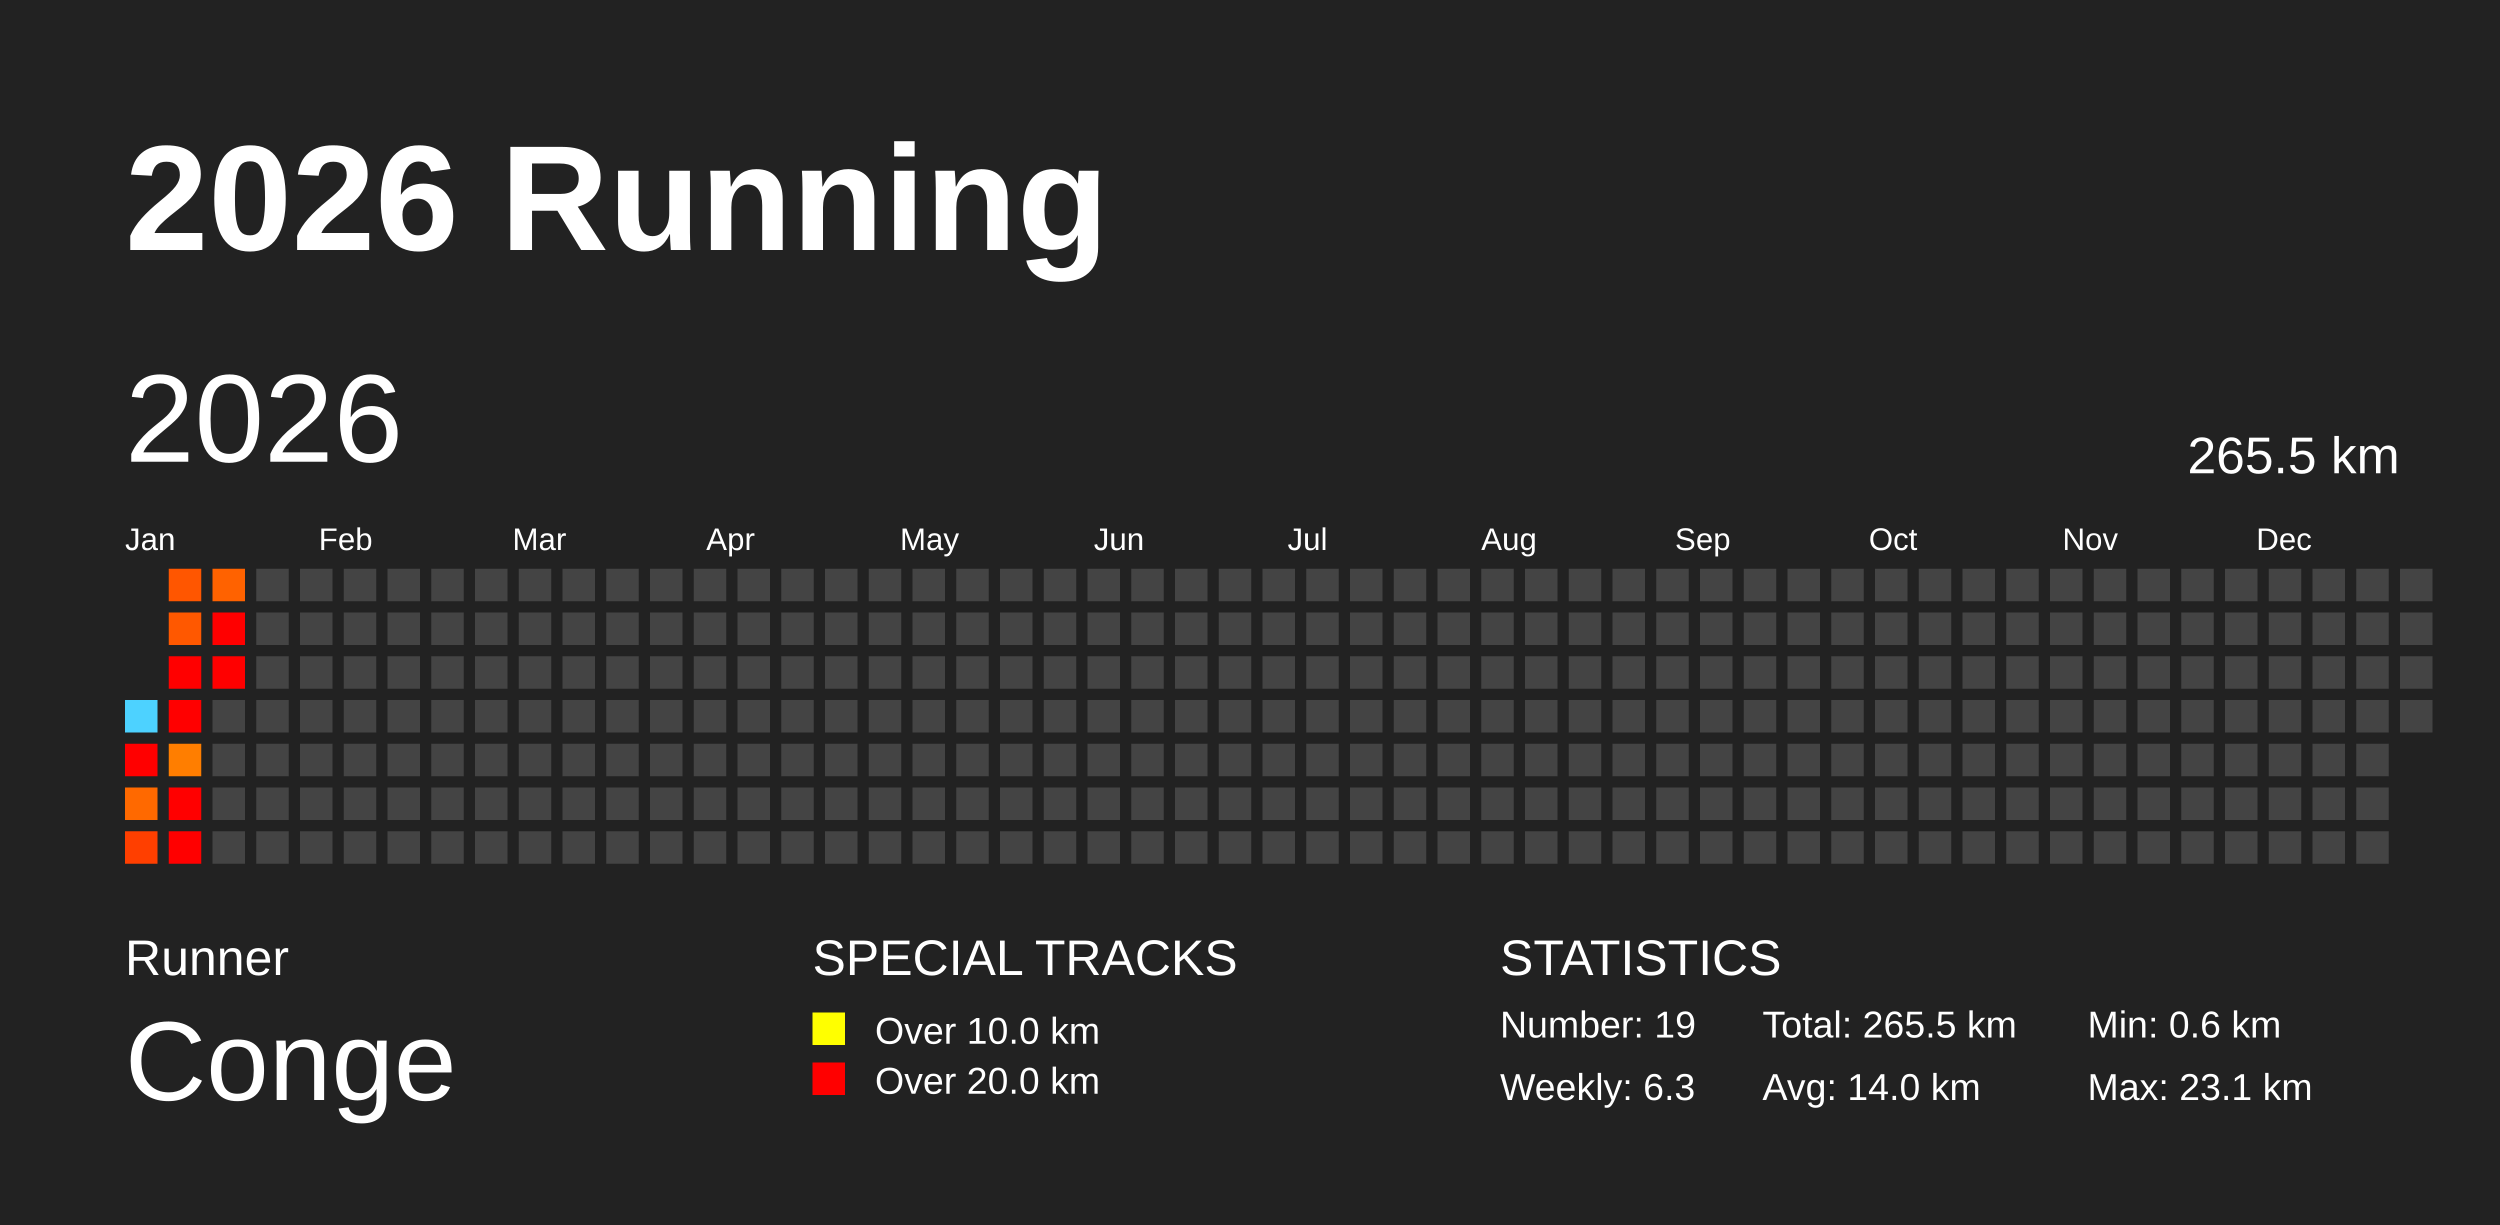
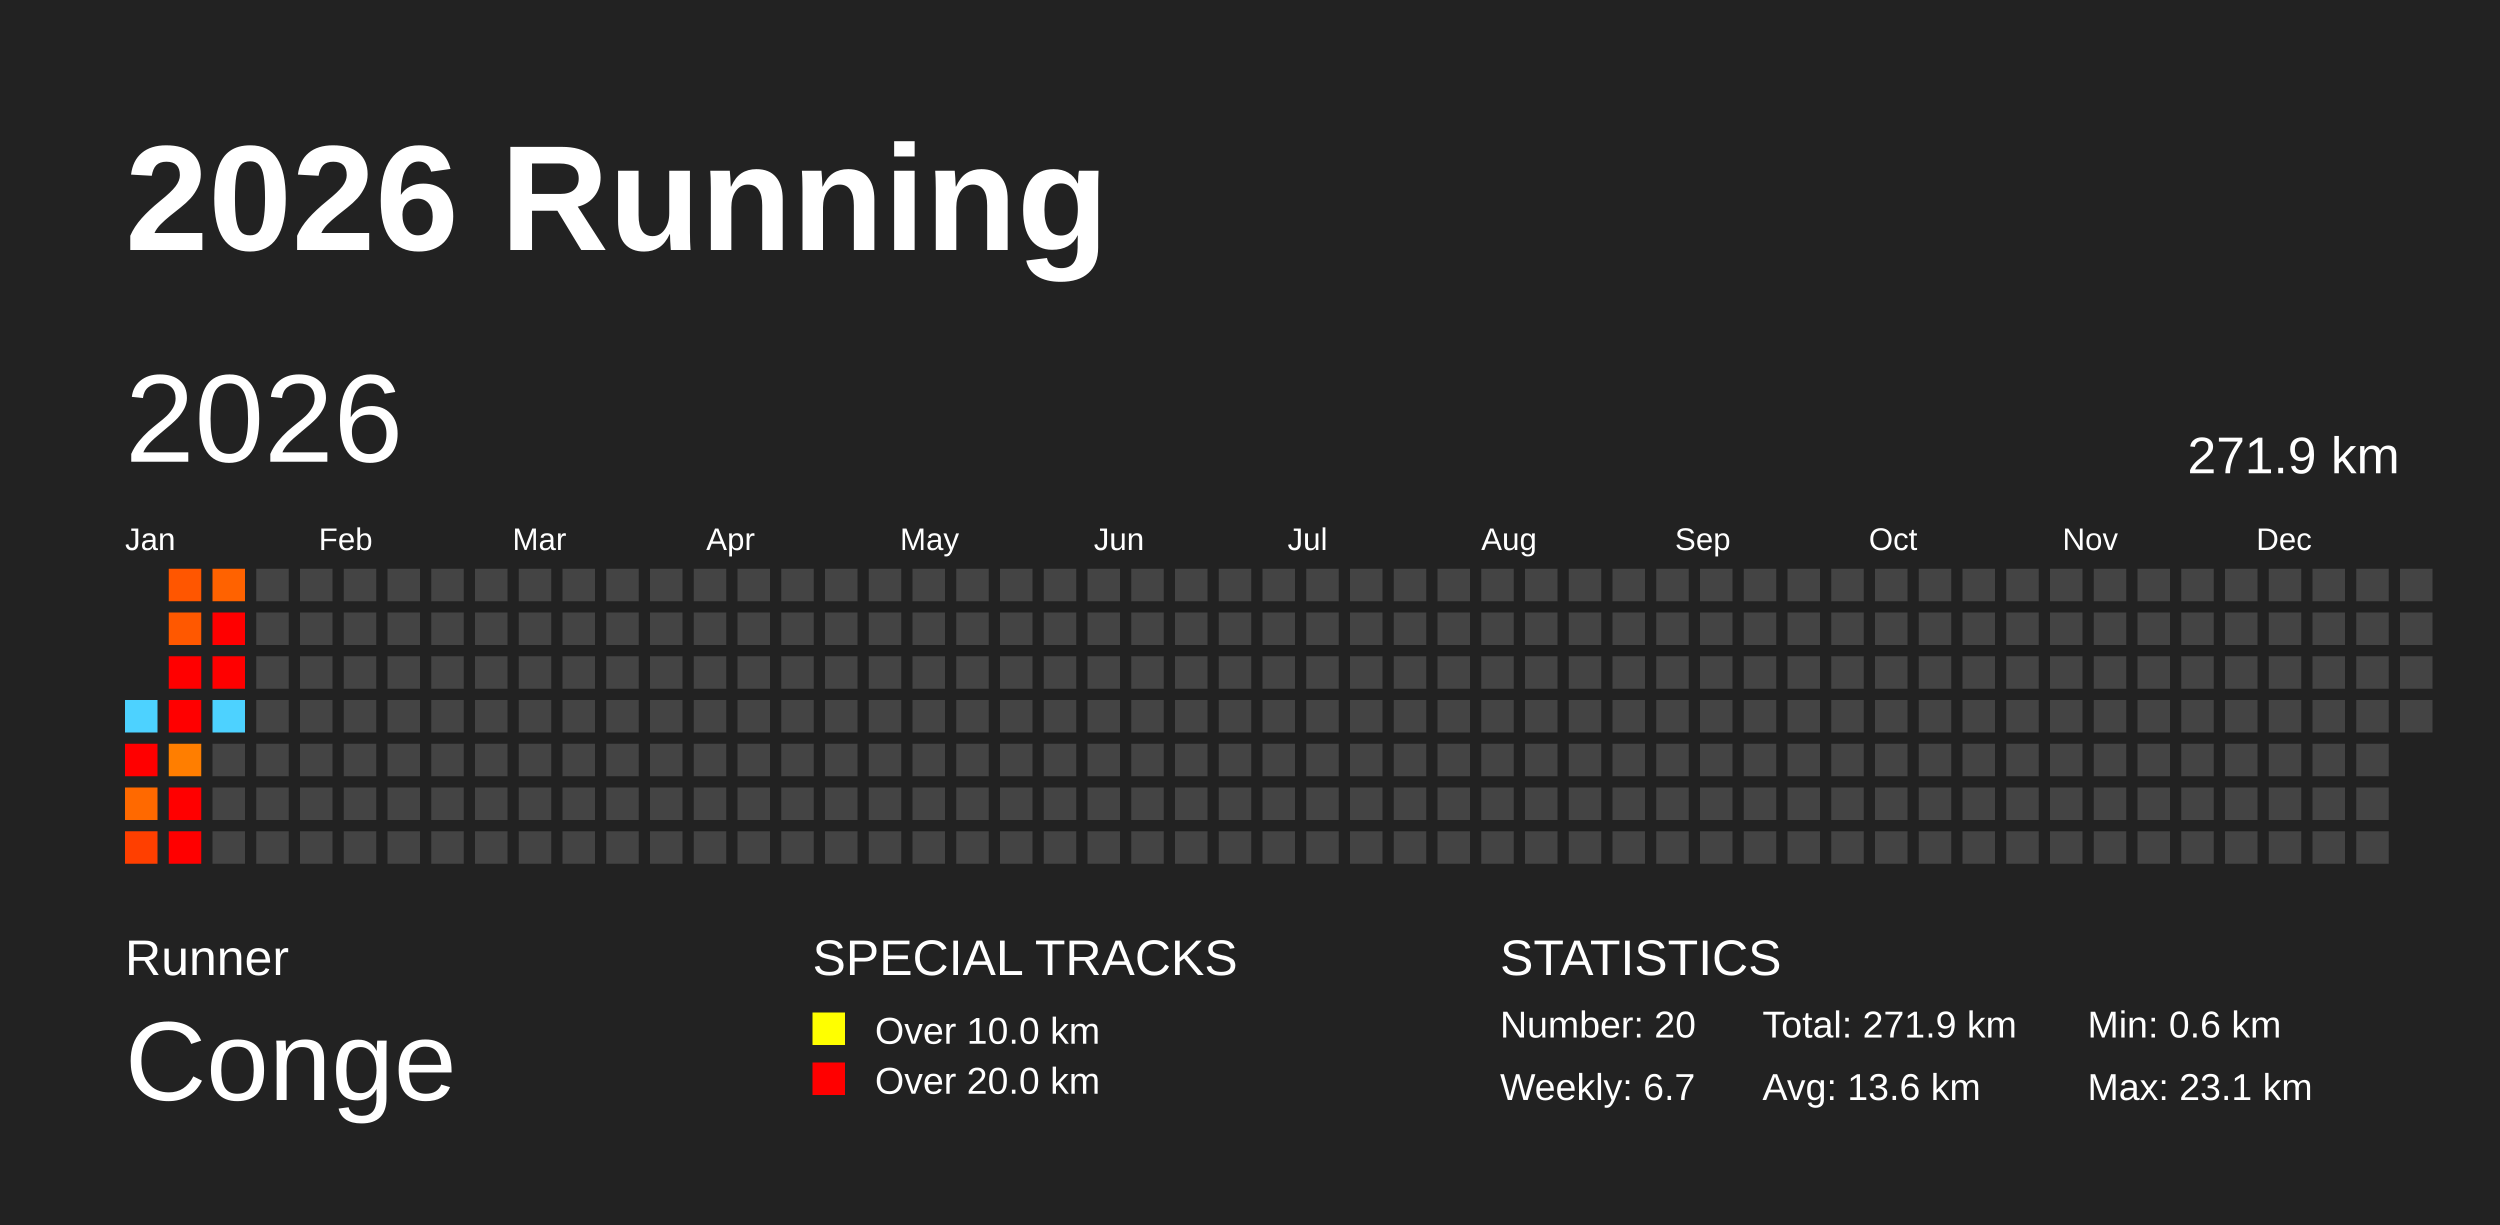
<svg xmlns="http://www.w3.org/2000/svg" baseProfile="full" height="98mm" version="1.1" viewBox="0,0,200,98" width="200mm">
  <defs />
  <rect fill="#222222" height="98" width="200" x="0" y="0" />
  <text fill="#FFFFFF" style="font-size:12px; font-family:Arial; font-weight:bold;" x="10" y="20">2026 Running</text>
  <text fill="#FFFFFF" style="font-size:4px; font-family:Arial" x="10" y="78">Runner</text>
  <text fill="#FFFFFF" style="font-size:9px; font-family:Arial" x="10" y="88">Conge</text>
  <text fill="#FFFFFF" style="font-size:4px; font-family:Arial" x="65" y="78">SPECIAL TRACKS</text>
  <rect fill="yellow" height="2.6" width="2.6" x="65" y="81" />
  <text fill="#FFFFFF" style="font-size:3px; font-family:Arial" x="70" y="83.5">Over 10.0 km</text>
  <rect fill="red" height="2.6" width="2.6" x="65" y="85" />
  <text fill="#FFFFFF" style="font-size:3px; font-family:Arial" x="70" y="87.5">Over 20.0 km</text>
  <text fill="#FFFFFF" style="font-size:4px; font-family:Arial" x="120" y="78">STATISTICS</text>
-   <text fill="#FFFFFF" style="font-size:3px; font-family:Arial" x="120" y="83">Number: 19</text>
-   <text fill="#FFFFFF" style="font-size:3px; font-family:Arial" x="120" y="88">Weekly: 6.3</text>
-   <text fill="#FFFFFF" style="font-size:3px; font-family:Arial" x="141" y="83">Total: 265.5 km</text>
-   <text fill="#FFFFFF" style="font-size:3px; font-family:Arial" x="141" y="88">Avg: 14.0 km</text>
+   <text fill="#FFFFFF" style="font-size:3px; font-family:Arial" x="120" y="83">Number: 20</text>
+   <text fill="#FFFFFF" style="font-size:3px; font-family:Arial" x="120" y="88">Weekly: 6.7</text>
+   <text fill="#FFFFFF" style="font-size:3px; font-family:Arial" x="141" y="83">Total: 271.9 km</text>
+   <text fill="#FFFFFF" style="font-size:3px; font-family:Arial" x="141" y="88">Avg: 13.6 km</text>
  <text fill="#FFFFFF" style="font-size:3px; font-family:Arial" x="167" y="83">Min: 0.6 km</text>
  <text fill="#FFFFFF" style="font-size:3px; font-family:Arial" x="167" y="88">Max: 23.1 km</text>
  <text dominant-baseline="hanging" fill="#FFFFFF" style="font-size:10.0px; font-family:Arial;" x="10" y="30">2026</text>
-   <text dominant-baseline="hanging" fill="#FFFFFF" style="font-size:4.125px; font-family:Arial;" x="175" y="35">265.5 km</text>
+   <text dominant-baseline="hanging" fill="#FFFFFF" style="font-size:4.125px; font-family:Arial;" x="175" y="35">271.9 km</text>
  <text fill="#FFFFFF" style="font-size:2.5px; font-family:Arial" x="10.0" y="44">Jan</text>
  <text fill="#FFFFFF" style="font-size:2.5px; font-family:Arial" x="25.5" y="44">Feb</text>
  <text fill="#FFFFFF" style="font-size:2.5px; font-family:Arial" x="41.0" y="44">Mar</text>
  <text fill="#FFFFFF" style="font-size:2.5px; font-family:Arial" x="56.5" y="44">Apr</text>
  <text fill="#FFFFFF" style="font-size:2.5px; font-family:Arial" x="72.0" y="44">May</text>
  <text fill="#FFFFFF" style="font-size:2.5px; font-family:Arial" x="87.5" y="44">Jun</text>
  <text fill="#FFFFFF" style="font-size:2.5px; font-family:Arial" x="103.0" y="44">Jul</text>
  <text fill="#FFFFFF" style="font-size:2.5px; font-family:Arial" x="118.5" y="44">Aug</text>
  <text fill="#FFFFFF" style="font-size:2.5px; font-family:Arial" x="134.0" y="44">Sep</text>
  <text fill="#FFFFFF" style="font-size:2.5px; font-family:Arial" x="149.5" y="44">Oct</text>
  <text fill="#FFFFFF" style="font-size:2.5px; font-family:Arial" x="165.0" y="44">Nov</text>
  <text fill="#FFFFFF" style="font-size:2.5px; font-family:Arial" x="180.5" y="44">Dec</text>
  <rect fill="#4dd2ff" height="2.6" width="2.6" x="10.0" y="56.0" />
  <rect fill="red" height="2.6" width="2.6" x="10.0" y="59.5" />
  <rect fill="#ff6900" height="2.6" width="2.6" x="10.0" y="63.0" />
  <rect fill="#ff3f00" height="2.6" width="2.6" x="10.0" y="66.5" />
  <rect fill="#ff5600" height="2.6" width="2.6" x="13.5" y="45.5" />
  <rect fill="#ff5800" height="2.6" width="2.6" x="13.5" y="49.0" />
  <rect fill="red" height="2.6" width="2.6" x="13.5" y="52.5" />
  <rect fill="red" height="2.6" width="2.6" x="13.5" y="56.0" />
  <rect fill="#ff7e00" height="2.6" width="2.6" x="13.5" y="59.5" />
  <rect fill="red" height="2.6" width="2.6" x="13.5" y="63.0" />
  <rect fill="red" height="2.6" width="2.6" x="13.5" y="66.5" />
  <rect fill="#ff6200" height="2.6" width="2.6" x="17.0" y="45.5" />
  <rect fill="red" height="2.6" width="2.6" x="17.0" y="49.0" />
  <rect fill="red" height="2.6" width="2.6" x="17.0" y="52.5" />
-   <rect fill="#444444" height="2.6" width="2.6" x="17.0" y="56.0" />
+   <rect fill="#4dd2ff" height="2.6" width="2.6" x="17.0" y="56.0" />
  <rect fill="#444444" height="2.6" width="2.6" x="17.0" y="59.5" />
  <rect fill="#444444" height="2.6" width="2.6" x="17.0" y="63.0" />
  <rect fill="#444444" height="2.6" width="2.6" x="17.0" y="66.5" />
  <rect fill="#444444" height="2.6" width="2.6" x="20.5" y="45.5" />
  <rect fill="#444444" height="2.6" width="2.6" x="20.5" y="49.0" />
  <rect fill="#444444" height="2.6" width="2.6" x="20.5" y="52.5" />
  <rect fill="#444444" height="2.6" width="2.6" x="20.5" y="56.0" />
  <rect fill="#444444" height="2.6" width="2.6" x="20.5" y="59.5" />
  <rect fill="#444444" height="2.6" width="2.6" x="20.5" y="63.0" />
  <rect fill="#444444" height="2.6" width="2.6" x="20.5" y="66.5" />
  <rect fill="#444444" height="2.6" width="2.6" x="24.0" y="45.5" />
  <rect fill="#444444" height="2.6" width="2.6" x="24.0" y="49.0" />
  <rect fill="#444444" height="2.6" width="2.6" x="24.0" y="52.5" />
  <rect fill="#444444" height="2.6" width="2.6" x="24.0" y="56.0" />
  <rect fill="#444444" height="2.6" width="2.6" x="24.0" y="59.5" />
  <rect fill="#444444" height="2.6" width="2.6" x="24.0" y="63.0" />
  <rect fill="#444444" height="2.6" width="2.6" x="24.0" y="66.5" />
  <rect fill="#444444" height="2.6" width="2.6" x="27.5" y="45.5" />
  <rect fill="#444444" height="2.6" width="2.6" x="27.5" y="49.0" />
  <rect fill="#444444" height="2.6" width="2.6" x="27.5" y="52.5" />
  <rect fill="#444444" height="2.6" width="2.6" x="27.5" y="56.0" />
  <rect fill="#444444" height="2.6" width="2.6" x="27.5" y="59.5" />
  <rect fill="#444444" height="2.6" width="2.6" x="27.5" y="63.0" />
  <rect fill="#444444" height="2.6" width="2.6" x="27.5" y="66.5" />
  <rect fill="#444444" height="2.6" width="2.6" x="31.0" y="45.5" />
  <rect fill="#444444" height="2.6" width="2.6" x="31.0" y="49.0" />
  <rect fill="#444444" height="2.6" width="2.6" x="31.0" y="52.5" />
  <rect fill="#444444" height="2.6" width="2.6" x="31.0" y="56.0" />
  <rect fill="#444444" height="2.6" width="2.6" x="31.0" y="59.5" />
  <rect fill="#444444" height="2.6" width="2.6" x="31.0" y="63.0" />
  <rect fill="#444444" height="2.6" width="2.6" x="31.0" y="66.5" />
  <rect fill="#444444" height="2.6" width="2.6" x="34.5" y="45.5" />
  <rect fill="#444444" height="2.6" width="2.6" x="34.5" y="49.0" />
  <rect fill="#444444" height="2.6" width="2.6" x="34.5" y="52.5" />
  <rect fill="#444444" height="2.6" width="2.6" x="34.5" y="56.0" />
  <rect fill="#444444" height="2.6" width="2.6" x="34.5" y="59.5" />
  <rect fill="#444444" height="2.6" width="2.6" x="34.5" y="63.0" />
  <rect fill="#444444" height="2.6" width="2.6" x="34.5" y="66.5" />
  <rect fill="#444444" height="2.6" width="2.6" x="38.0" y="45.5" />
  <rect fill="#444444" height="2.6" width="2.6" x="38.0" y="49.0" />
  <rect fill="#444444" height="2.6" width="2.6" x="38.0" y="52.5" />
  <rect fill="#444444" height="2.6" width="2.6" x="38.0" y="56.0" />
  <rect fill="#444444" height="2.6" width="2.6" x="38.0" y="59.5" />
  <rect fill="#444444" height="2.6" width="2.6" x="38.0" y="63.0" />
  <rect fill="#444444" height="2.6" width="2.6" x="38.0" y="66.5" />
  <rect fill="#444444" height="2.6" width="2.6" x="41.5" y="45.5" />
  <rect fill="#444444" height="2.6" width="2.6" x="41.5" y="49.0" />
  <rect fill="#444444" height="2.6" width="2.6" x="41.5" y="52.5" />
  <rect fill="#444444" height="2.6" width="2.6" x="41.5" y="56.0" />
  <rect fill="#444444" height="2.6" width="2.6" x="41.5" y="59.5" />
  <rect fill="#444444" height="2.6" width="2.6" x="41.5" y="63.0" />
  <rect fill="#444444" height="2.6" width="2.6" x="41.5" y="66.5" />
  <rect fill="#444444" height="2.6" width="2.6" x="45.0" y="45.5" />
  <rect fill="#444444" height="2.6" width="2.6" x="45.0" y="49.0" />
  <rect fill="#444444" height="2.6" width="2.6" x="45.0" y="52.5" />
  <rect fill="#444444" height="2.6" width="2.6" x="45.0" y="56.0" />
  <rect fill="#444444" height="2.6" width="2.6" x="45.0" y="59.5" />
  <rect fill="#444444" height="2.6" width="2.6" x="45.0" y="63.0" />
  <rect fill="#444444" height="2.6" width="2.6" x="45.0" y="66.5" />
  <rect fill="#444444" height="2.6" width="2.6" x="48.5" y="45.5" />
  <rect fill="#444444" height="2.6" width="2.6" x="48.5" y="49.0" />
  <rect fill="#444444" height="2.6" width="2.6" x="48.5" y="52.5" />
  <rect fill="#444444" height="2.6" width="2.6" x="48.5" y="56.0" />
  <rect fill="#444444" height="2.6" width="2.6" x="48.5" y="59.5" />
  <rect fill="#444444" height="2.6" width="2.6" x="48.5" y="63.0" />
  <rect fill="#444444" height="2.6" width="2.6" x="48.5" y="66.5" />
  <rect fill="#444444" height="2.6" width="2.6" x="52.0" y="45.5" />
  <rect fill="#444444" height="2.6" width="2.6" x="52.0" y="49.0" />
  <rect fill="#444444" height="2.6" width="2.6" x="52.0" y="52.5" />
  <rect fill="#444444" height="2.6" width="2.6" x="52.0" y="56.0" />
  <rect fill="#444444" height="2.6" width="2.6" x="52.0" y="59.5" />
  <rect fill="#444444" height="2.6" width="2.6" x="52.0" y="63.0" />
  <rect fill="#444444" height="2.6" width="2.6" x="52.0" y="66.5" />
  <rect fill="#444444" height="2.6" width="2.6" x="55.5" y="45.5" />
  <rect fill="#444444" height="2.6" width="2.6" x="55.5" y="49.0" />
  <rect fill="#444444" height="2.6" width="2.6" x="55.5" y="52.5" />
  <rect fill="#444444" height="2.6" width="2.6" x="55.5" y="56.0" />
  <rect fill="#444444" height="2.6" width="2.6" x="55.5" y="59.5" />
  <rect fill="#444444" height="2.6" width="2.6" x="55.5" y="63.0" />
  <rect fill="#444444" height="2.6" width="2.6" x="55.5" y="66.5" />
  <rect fill="#444444" height="2.6" width="2.6" x="59.0" y="45.5" />
  <rect fill="#444444" height="2.6" width="2.6" x="59.0" y="49.0" />
  <rect fill="#444444" height="2.6" width="2.6" x="59.0" y="52.5" />
  <rect fill="#444444" height="2.6" width="2.6" x="59.0" y="56.0" />
  <rect fill="#444444" height="2.6" width="2.6" x="59.0" y="59.5" />
  <rect fill="#444444" height="2.6" width="2.6" x="59.0" y="63.0" />
  <rect fill="#444444" height="2.6" width="2.6" x="59.0" y="66.5" />
  <rect fill="#444444" height="2.6" width="2.6" x="62.5" y="45.5" />
  <rect fill="#444444" height="2.6" width="2.6" x="62.5" y="49.0" />
  <rect fill="#444444" height="2.6" width="2.6" x="62.5" y="52.5" />
  <rect fill="#444444" height="2.6" width="2.6" x="62.5" y="56.0" />
  <rect fill="#444444" height="2.6" width="2.6" x="62.5" y="59.5" />
  <rect fill="#444444" height="2.6" width="2.6" x="62.5" y="63.0" />
  <rect fill="#444444" height="2.6" width="2.6" x="62.5" y="66.5" />
  <rect fill="#444444" height="2.6" width="2.6" x="66.0" y="45.5" />
  <rect fill="#444444" height="2.6" width="2.6" x="66.0" y="49.0" />
  <rect fill="#444444" height="2.6" width="2.6" x="66.0" y="52.5" />
  <rect fill="#444444" height="2.6" width="2.6" x="66.0" y="56.0" />
  <rect fill="#444444" height="2.6" width="2.6" x="66.0" y="59.5" />
  <rect fill="#444444" height="2.6" width="2.6" x="66.0" y="63.0" />
  <rect fill="#444444" height="2.6" width="2.6" x="66.0" y="66.5" />
  <rect fill="#444444" height="2.6" width="2.6" x="69.5" y="45.5" />
  <rect fill="#444444" height="2.6" width="2.6" x="69.5" y="49.0" />
  <rect fill="#444444" height="2.6" width="2.6" x="69.5" y="52.5" />
  <rect fill="#444444" height="2.6" width="2.6" x="69.5" y="56.0" />
  <rect fill="#444444" height="2.6" width="2.6" x="69.5" y="59.5" />
  <rect fill="#444444" height="2.6" width="2.6" x="69.5" y="63.0" />
  <rect fill="#444444" height="2.6" width="2.6" x="69.5" y="66.5" />
  <rect fill="#444444" height="2.6" width="2.6" x="73.0" y="45.5" />
  <rect fill="#444444" height="2.6" width="2.6" x="73.0" y="49.0" />
  <rect fill="#444444" height="2.6" width="2.6" x="73.0" y="52.5" />
  <rect fill="#444444" height="2.6" width="2.6" x="73.0" y="56.0" />
  <rect fill="#444444" height="2.6" width="2.6" x="73.0" y="59.5" />
  <rect fill="#444444" height="2.6" width="2.6" x="73.0" y="63.0" />
  <rect fill="#444444" height="2.6" width="2.6" x="73.0" y="66.5" />
  <rect fill="#444444" height="2.6" width="2.6" x="76.5" y="45.5" />
  <rect fill="#444444" height="2.6" width="2.6" x="76.5" y="49.0" />
  <rect fill="#444444" height="2.6" width="2.6" x="76.5" y="52.5" />
  <rect fill="#444444" height="2.6" width="2.6" x="76.5" y="56.0" />
  <rect fill="#444444" height="2.6" width="2.6" x="76.5" y="59.5" />
  <rect fill="#444444" height="2.6" width="2.6" x="76.5" y="63.0" />
  <rect fill="#444444" height="2.6" width="2.6" x="76.5" y="66.5" />
  <rect fill="#444444" height="2.6" width="2.6" x="80.0" y="45.5" />
  <rect fill="#444444" height="2.6" width="2.6" x="80.0" y="49.0" />
  <rect fill="#444444" height="2.6" width="2.6" x="80.0" y="52.5" />
  <rect fill="#444444" height="2.6" width="2.6" x="80.0" y="56.0" />
  <rect fill="#444444" height="2.6" width="2.6" x="80.0" y="59.5" />
  <rect fill="#444444" height="2.6" width="2.6" x="80.0" y="63.0" />
  <rect fill="#444444" height="2.6" width="2.6" x="80.0" y="66.5" />
  <rect fill="#444444" height="2.6" width="2.6" x="83.5" y="45.5" />
  <rect fill="#444444" height="2.6" width="2.6" x="83.5" y="49.0" />
  <rect fill="#444444" height="2.6" width="2.6" x="83.5" y="52.5" />
  <rect fill="#444444" height="2.6" width="2.6" x="83.5" y="56.0" />
  <rect fill="#444444" height="2.6" width="2.6" x="83.5" y="59.5" />
  <rect fill="#444444" height="2.6" width="2.6" x="83.5" y="63.0" />
  <rect fill="#444444" height="2.6" width="2.6" x="83.5" y="66.5" />
  <rect fill="#444444" height="2.6" width="2.6" x="87.0" y="45.5" />
  <rect fill="#444444" height="2.6" width="2.6" x="87.0" y="49.0" />
  <rect fill="#444444" height="2.6" width="2.6" x="87.0" y="52.5" />
  <rect fill="#444444" height="2.6" width="2.6" x="87.0" y="56.0" />
  <rect fill="#444444" height="2.6" width="2.6" x="87.0" y="59.5" />
  <rect fill="#444444" height="2.6" width="2.6" x="87.0" y="63.0" />
  <rect fill="#444444" height="2.6" width="2.6" x="87.0" y="66.5" />
  <rect fill="#444444" height="2.6" width="2.6" x="90.5" y="45.5" />
  <rect fill="#444444" height="2.6" width="2.6" x="90.5" y="49.0" />
  <rect fill="#444444" height="2.6" width="2.6" x="90.5" y="52.5" />
  <rect fill="#444444" height="2.6" width="2.6" x="90.5" y="56.0" />
  <rect fill="#444444" height="2.6" width="2.6" x="90.5" y="59.5" />
  <rect fill="#444444" height="2.6" width="2.6" x="90.5" y="63.0" />
  <rect fill="#444444" height="2.6" width="2.6" x="90.5" y="66.5" />
  <rect fill="#444444" height="2.6" width="2.6" x="94.0" y="45.5" />
  <rect fill="#444444" height="2.6" width="2.6" x="94.0" y="49.0" />
  <rect fill="#444444" height="2.6" width="2.6" x="94.0" y="52.5" />
  <rect fill="#444444" height="2.6" width="2.6" x="94.0" y="56.0" />
  <rect fill="#444444" height="2.6" width="2.6" x="94.0" y="59.5" />
  <rect fill="#444444" height="2.6" width="2.6" x="94.0" y="63.0" />
  <rect fill="#444444" height="2.6" width="2.6" x="94.0" y="66.5" />
  <rect fill="#444444" height="2.6" width="2.6" x="97.5" y="45.5" />
  <rect fill="#444444" height="2.6" width="2.6" x="97.5" y="49.0" />
  <rect fill="#444444" height="2.6" width="2.6" x="97.5" y="52.5" />
  <rect fill="#444444" height="2.6" width="2.6" x="97.5" y="56.0" />
  <rect fill="#444444" height="2.6" width="2.6" x="97.5" y="59.5" />
  <rect fill="#444444" height="2.6" width="2.6" x="97.5" y="63.0" />
  <rect fill="#444444" height="2.6" width="2.6" x="97.5" y="66.5" />
  <rect fill="#444444" height="2.6" width="2.6" x="101.0" y="45.5" />
  <rect fill="#444444" height="2.6" width="2.6" x="101.0" y="49.0" />
  <rect fill="#444444" height="2.6" width="2.6" x="101.0" y="52.5" />
  <rect fill="#444444" height="2.6" width="2.6" x="101.0" y="56.0" />
  <rect fill="#444444" height="2.6" width="2.6" x="101.0" y="59.5" />
  <rect fill="#444444" height="2.6" width="2.6" x="101.0" y="63.0" />
  <rect fill="#444444" height="2.6" width="2.6" x="101.0" y="66.5" />
  <rect fill="#444444" height="2.6" width="2.6" x="104.5" y="45.5" />
  <rect fill="#444444" height="2.6" width="2.6" x="104.5" y="49.0" />
  <rect fill="#444444" height="2.6" width="2.6" x="104.5" y="52.5" />
  <rect fill="#444444" height="2.6" width="2.6" x="104.5" y="56.0" />
  <rect fill="#444444" height="2.6" width="2.6" x="104.5" y="59.5" />
  <rect fill="#444444" height="2.6" width="2.6" x="104.5" y="63.0" />
  <rect fill="#444444" height="2.6" width="2.6" x="104.5" y="66.5" />
  <rect fill="#444444" height="2.6" width="2.6" x="108.0" y="45.5" />
  <rect fill="#444444" height="2.6" width="2.6" x="108.0" y="49.0" />
  <rect fill="#444444" height="2.6" width="2.6" x="108.0" y="52.5" />
  <rect fill="#444444" height="2.6" width="2.6" x="108.0" y="56.0" />
  <rect fill="#444444" height="2.6" width="2.6" x="108.0" y="59.5" />
  <rect fill="#444444" height="2.6" width="2.6" x="108.0" y="63.0" />
  <rect fill="#444444" height="2.6" width="2.6" x="108.0" y="66.5" />
  <rect fill="#444444" height="2.6" width="2.6" x="111.5" y="45.5" />
  <rect fill="#444444" height="2.6" width="2.6" x="111.5" y="49.0" />
  <rect fill="#444444" height="2.6" width="2.6" x="111.5" y="52.5" />
  <rect fill="#444444" height="2.6" width="2.6" x="111.5" y="56.0" />
  <rect fill="#444444" height="2.6" width="2.6" x="111.5" y="59.5" />
  <rect fill="#444444" height="2.6" width="2.6" x="111.5" y="63.0" />
  <rect fill="#444444" height="2.6" width="2.6" x="111.5" y="66.5" />
  <rect fill="#444444" height="2.6" width="2.6" x="115.0" y="45.5" />
  <rect fill="#444444" height="2.6" width="2.6" x="115.0" y="49.0" />
  <rect fill="#444444" height="2.6" width="2.6" x="115.0" y="52.5" />
  <rect fill="#444444" height="2.6" width="2.6" x="115.0" y="56.0" />
  <rect fill="#444444" height="2.6" width="2.6" x="115.0" y="59.5" />
  <rect fill="#444444" height="2.6" width="2.6" x="115.0" y="63.0" />
  <rect fill="#444444" height="2.6" width="2.6" x="115.0" y="66.5" />
  <rect fill="#444444" height="2.6" width="2.6" x="118.5" y="45.5" />
  <rect fill="#444444" height="2.6" width="2.6" x="118.5" y="49.0" />
  <rect fill="#444444" height="2.6" width="2.6" x="118.5" y="52.5" />
  <rect fill="#444444" height="2.6" width="2.6" x="118.5" y="56.0" />
  <rect fill="#444444" height="2.6" width="2.6" x="118.5" y="59.5" />
  <rect fill="#444444" height="2.6" width="2.6" x="118.5" y="63.0" />
  <rect fill="#444444" height="2.6" width="2.6" x="118.5" y="66.5" />
  <rect fill="#444444" height="2.6" width="2.6" x="122.0" y="45.5" />
  <rect fill="#444444" height="2.6" width="2.6" x="122.0" y="49.0" />
  <rect fill="#444444" height="2.6" width="2.6" x="122.0" y="52.5" />
  <rect fill="#444444" height="2.6" width="2.6" x="122.0" y="56.0" />
  <rect fill="#444444" height="2.6" width="2.6" x="122.0" y="59.5" />
  <rect fill="#444444" height="2.6" width="2.6" x="122.0" y="63.0" />
  <rect fill="#444444" height="2.6" width="2.6" x="122.0" y="66.5" />
  <rect fill="#444444" height="2.6" width="2.6" x="125.5" y="45.5" />
  <rect fill="#444444" height="2.6" width="2.6" x="125.5" y="49.0" />
  <rect fill="#444444" height="2.6" width="2.6" x="125.5" y="52.5" />
  <rect fill="#444444" height="2.6" width="2.6" x="125.5" y="56.0" />
  <rect fill="#444444" height="2.6" width="2.6" x="125.5" y="59.5" />
  <rect fill="#444444" height="2.6" width="2.6" x="125.5" y="63.0" />
  <rect fill="#444444" height="2.6" width="2.6" x="125.5" y="66.5" />
  <rect fill="#444444" height="2.6" width="2.6" x="129.0" y="45.5" />
  <rect fill="#444444" height="2.6" width="2.6" x="129.0" y="49.0" />
  <rect fill="#444444" height="2.6" width="2.6" x="129.0" y="52.5" />
  <rect fill="#444444" height="2.6" width="2.6" x="129.0" y="56.0" />
  <rect fill="#444444" height="2.6" width="2.6" x="129.0" y="59.5" />
  <rect fill="#444444" height="2.6" width="2.6" x="129.0" y="63.0" />
  <rect fill="#444444" height="2.6" width="2.6" x="129.0" y="66.5" />
  <rect fill="#444444" height="2.6" width="2.6" x="132.5" y="45.5" />
  <rect fill="#444444" height="2.6" width="2.6" x="132.5" y="49.0" />
  <rect fill="#444444" height="2.6" width="2.6" x="132.5" y="52.5" />
  <rect fill="#444444" height="2.6" width="2.6" x="132.5" y="56.0" />
  <rect fill="#444444" height="2.6" width="2.6" x="132.5" y="59.5" />
  <rect fill="#444444" height="2.6" width="2.6" x="132.5" y="63.0" />
  <rect fill="#444444" height="2.6" width="2.6" x="132.5" y="66.5" />
  <rect fill="#444444" height="2.6" width="2.6" x="136.0" y="45.5" />
  <rect fill="#444444" height="2.6" width="2.6" x="136.0" y="49.0" />
  <rect fill="#444444" height="2.6" width="2.6" x="136.0" y="52.5" />
  <rect fill="#444444" height="2.6" width="2.6" x="136.0" y="56.0" />
  <rect fill="#444444" height="2.6" width="2.6" x="136.0" y="59.5" />
  <rect fill="#444444" height="2.6" width="2.6" x="136.0" y="63.0" />
  <rect fill="#444444" height="2.6" width="2.6" x="136.0" y="66.5" />
  <rect fill="#444444" height="2.6" width="2.6" x="139.5" y="45.5" />
  <rect fill="#444444" height="2.6" width="2.6" x="139.5" y="49.0" />
  <rect fill="#444444" height="2.6" width="2.6" x="139.5" y="52.5" />
  <rect fill="#444444" height="2.6" width="2.6" x="139.5" y="56.0" />
  <rect fill="#444444" height="2.6" width="2.6" x="139.5" y="59.5" />
  <rect fill="#444444" height="2.6" width="2.6" x="139.5" y="63.0" />
  <rect fill="#444444" height="2.6" width="2.6" x="139.5" y="66.5" />
  <rect fill="#444444" height="2.6" width="2.6" x="143.0" y="45.5" />
  <rect fill="#444444" height="2.6" width="2.6" x="143.0" y="49.0" />
  <rect fill="#444444" height="2.6" width="2.6" x="143.0" y="52.5" />
  <rect fill="#444444" height="2.6" width="2.6" x="143.0" y="56.0" />
  <rect fill="#444444" height="2.6" width="2.6" x="143.0" y="59.5" />
  <rect fill="#444444" height="2.6" width="2.6" x="143.0" y="63.0" />
  <rect fill="#444444" height="2.6" width="2.6" x="143.0" y="66.5" />
  <rect fill="#444444" height="2.6" width="2.6" x="146.5" y="45.5" />
  <rect fill="#444444" height="2.6" width="2.6" x="146.5" y="49.0" />
  <rect fill="#444444" height="2.6" width="2.6" x="146.5" y="52.5" />
  <rect fill="#444444" height="2.6" width="2.6" x="146.5" y="56.0" />
  <rect fill="#444444" height="2.6" width="2.6" x="146.5" y="59.5" />
  <rect fill="#444444" height="2.6" width="2.6" x="146.5" y="63.0" />
  <rect fill="#444444" height="2.6" width="2.6" x="146.5" y="66.5" />
  <rect fill="#444444" height="2.6" width="2.6" x="150.0" y="45.5" />
  <rect fill="#444444" height="2.6" width="2.6" x="150.0" y="49.0" />
  <rect fill="#444444" height="2.6" width="2.6" x="150.0" y="52.5" />
  <rect fill="#444444" height="2.6" width="2.6" x="150.0" y="56.0" />
  <rect fill="#444444" height="2.6" width="2.6" x="150.0" y="59.5" />
  <rect fill="#444444" height="2.6" width="2.6" x="150.0" y="63.0" />
  <rect fill="#444444" height="2.6" width="2.6" x="150.0" y="66.5" />
  <rect fill="#444444" height="2.6" width="2.6" x="153.5" y="45.5" />
  <rect fill="#444444" height="2.6" width="2.6" x="153.5" y="49.0" />
  <rect fill="#444444" height="2.6" width="2.6" x="153.5" y="52.5" />
  <rect fill="#444444" height="2.6" width="2.6" x="153.5" y="56.0" />
  <rect fill="#444444" height="2.6" width="2.6" x="153.5" y="59.5" />
  <rect fill="#444444" height="2.6" width="2.6" x="153.5" y="63.0" />
  <rect fill="#444444" height="2.6" width="2.6" x="153.5" y="66.5" />
  <rect fill="#444444" height="2.6" width="2.6" x="157.0" y="45.5" />
  <rect fill="#444444" height="2.6" width="2.6" x="157.0" y="49.0" />
  <rect fill="#444444" height="2.6" width="2.6" x="157.0" y="52.5" />
  <rect fill="#444444" height="2.6" width="2.6" x="157.0" y="56.0" />
  <rect fill="#444444" height="2.6" width="2.6" x="157.0" y="59.5" />
  <rect fill="#444444" height="2.6" width="2.6" x="157.0" y="63.0" />
  <rect fill="#444444" height="2.6" width="2.6" x="157.0" y="66.5" />
  <rect fill="#444444" height="2.6" width="2.6" x="160.5" y="45.5" />
  <rect fill="#444444" height="2.6" width="2.6" x="160.5" y="49.0" />
  <rect fill="#444444" height="2.6" width="2.6" x="160.5" y="52.5" />
  <rect fill="#444444" height="2.6" width="2.6" x="160.5" y="56.0" />
  <rect fill="#444444" height="2.6" width="2.6" x="160.5" y="59.5" />
  <rect fill="#444444" height="2.6" width="2.6" x="160.5" y="63.0" />
  <rect fill="#444444" height="2.6" width="2.6" x="160.5" y="66.5" />
  <rect fill="#444444" height="2.6" width="2.6" x="164.0" y="45.5" />
  <rect fill="#444444" height="2.6" width="2.6" x="164.0" y="49.0" />
  <rect fill="#444444" height="2.6" width="2.6" x="164.0" y="52.5" />
  <rect fill="#444444" height="2.6" width="2.6" x="164.0" y="56.0" />
  <rect fill="#444444" height="2.6" width="2.6" x="164.0" y="59.5" />
  <rect fill="#444444" height="2.6" width="2.6" x="164.0" y="63.0" />
  <rect fill="#444444" height="2.6" width="2.6" x="164.0" y="66.5" />
  <rect fill="#444444" height="2.6" width="2.6" x="167.5" y="45.5" />
  <rect fill="#444444" height="2.6" width="2.6" x="167.5" y="49.0" />
  <rect fill="#444444" height="2.6" width="2.6" x="167.5" y="52.5" />
  <rect fill="#444444" height="2.6" width="2.6" x="167.5" y="56.0" />
  <rect fill="#444444" height="2.6" width="2.6" x="167.5" y="59.5" />
  <rect fill="#444444" height="2.6" width="2.6" x="167.5" y="63.0" />
  <rect fill="#444444" height="2.6" width="2.6" x="167.5" y="66.5" />
  <rect fill="#444444" height="2.6" width="2.6" x="171.0" y="45.5" />
  <rect fill="#444444" height="2.6" width="2.6" x="171.0" y="49.0" />
  <rect fill="#444444" height="2.6" width="2.6" x="171.0" y="52.5" />
  <rect fill="#444444" height="2.6" width="2.6" x="171.0" y="56.0" />
  <rect fill="#444444" height="2.6" width="2.6" x="171.0" y="59.5" />
  <rect fill="#444444" height="2.6" width="2.6" x="171.0" y="63.0" />
  <rect fill="#444444" height="2.6" width="2.6" x="171.0" y="66.5" />
  <rect fill="#444444" height="2.6" width="2.6" x="174.5" y="45.5" />
  <rect fill="#444444" height="2.6" width="2.6" x="174.5" y="49.0" />
  <rect fill="#444444" height="2.6" width="2.6" x="174.5" y="52.5" />
  <rect fill="#444444" height="2.6" width="2.6" x="174.5" y="56.0" />
  <rect fill="#444444" height="2.6" width="2.6" x="174.5" y="59.5" />
  <rect fill="#444444" height="2.6" width="2.6" x="174.5" y="63.0" />
  <rect fill="#444444" height="2.6" width="2.6" x="174.5" y="66.5" />
  <rect fill="#444444" height="2.6" width="2.6" x="178.0" y="45.5" />
  <rect fill="#444444" height="2.6" width="2.6" x="178.0" y="49.0" />
  <rect fill="#444444" height="2.6" width="2.6" x="178.0" y="52.5" />
  <rect fill="#444444" height="2.6" width="2.6" x="178.0" y="56.0" />
  <rect fill="#444444" height="2.6" width="2.6" x="178.0" y="59.5" />
  <rect fill="#444444" height="2.6" width="2.6" x="178.0" y="63.0" />
  <rect fill="#444444" height="2.6" width="2.6" x="178.0" y="66.5" />
  <rect fill="#444444" height="2.6" width="2.6" x="181.5" y="45.5" />
  <rect fill="#444444" height="2.6" width="2.6" x="181.5" y="49.0" />
  <rect fill="#444444" height="2.6" width="2.6" x="181.5" y="52.5" />
  <rect fill="#444444" height="2.6" width="2.6" x="181.5" y="56.0" />
  <rect fill="#444444" height="2.6" width="2.6" x="181.5" y="59.5" />
  <rect fill="#444444" height="2.6" width="2.6" x="181.5" y="63.0" />
  <rect fill="#444444" height="2.6" width="2.6" x="181.5" y="66.5" />
  <rect fill="#444444" height="2.6" width="2.6" x="185.0" y="45.5" />
  <rect fill="#444444" height="2.6" width="2.6" x="185.0" y="49.0" />
  <rect fill="#444444" height="2.6" width="2.6" x="185.0" y="52.5" />
  <rect fill="#444444" height="2.6" width="2.6" x="185.0" y="56.0" />
  <rect fill="#444444" height="2.6" width="2.6" x="185.0" y="59.5" />
  <rect fill="#444444" height="2.6" width="2.6" x="185.0" y="63.0" />
  <rect fill="#444444" height="2.6" width="2.6" x="185.0" y="66.5" />
  <rect fill="#444444" height="2.6" width="2.6" x="188.5" y="45.5" />
  <rect fill="#444444" height="2.6" width="2.6" x="188.5" y="49.0" />
  <rect fill="#444444" height="2.6" width="2.6" x="188.5" y="52.5" />
  <rect fill="#444444" height="2.6" width="2.6" x="188.5" y="56.0" />
  <rect fill="#444444" height="2.6" width="2.6" x="188.5" y="59.5" />
  <rect fill="#444444" height="2.6" width="2.6" x="188.5" y="63.0" />
  <rect fill="#444444" height="2.6" width="2.6" x="188.5" y="66.5" />
  <rect fill="#444444" height="2.6" width="2.6" x="192.0" y="45.5" />
  <rect fill="#444444" height="2.6" width="2.6" x="192.0" y="49.0" />
  <rect fill="#444444" height="2.6" width="2.6" x="192.0" y="52.5" />
  <rect fill="#444444" height="2.6" width="2.6" x="192.0" y="56.0" />
</svg>
